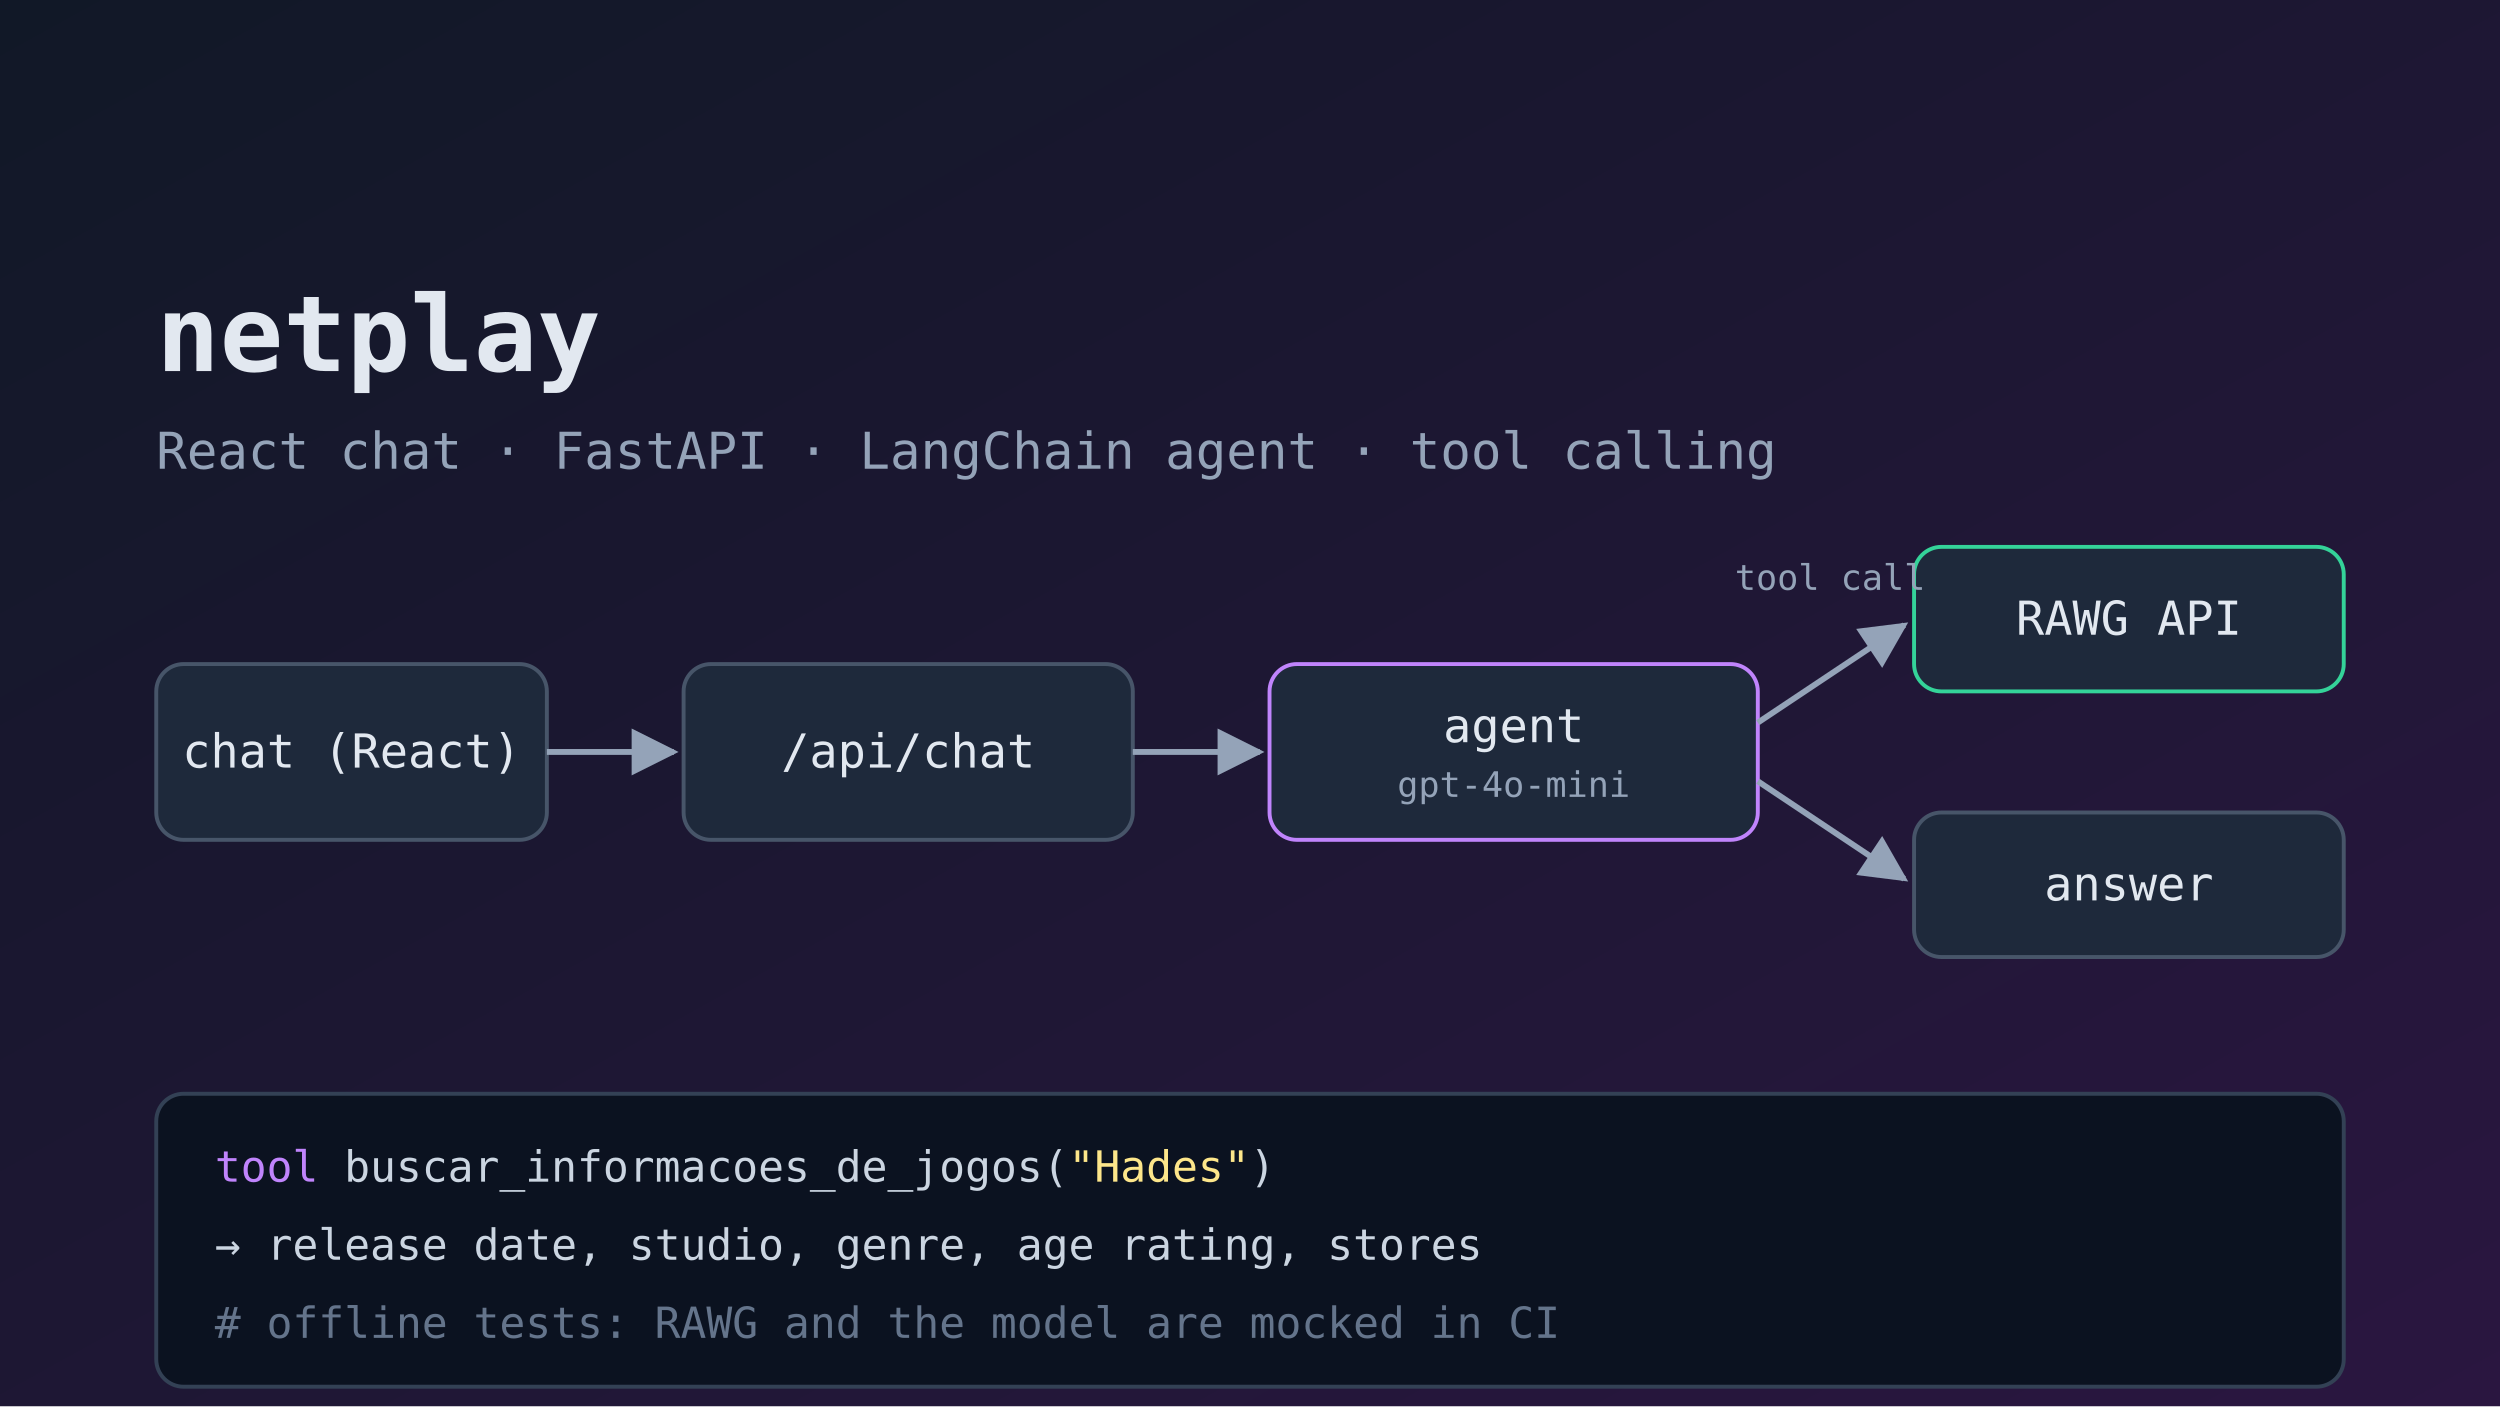
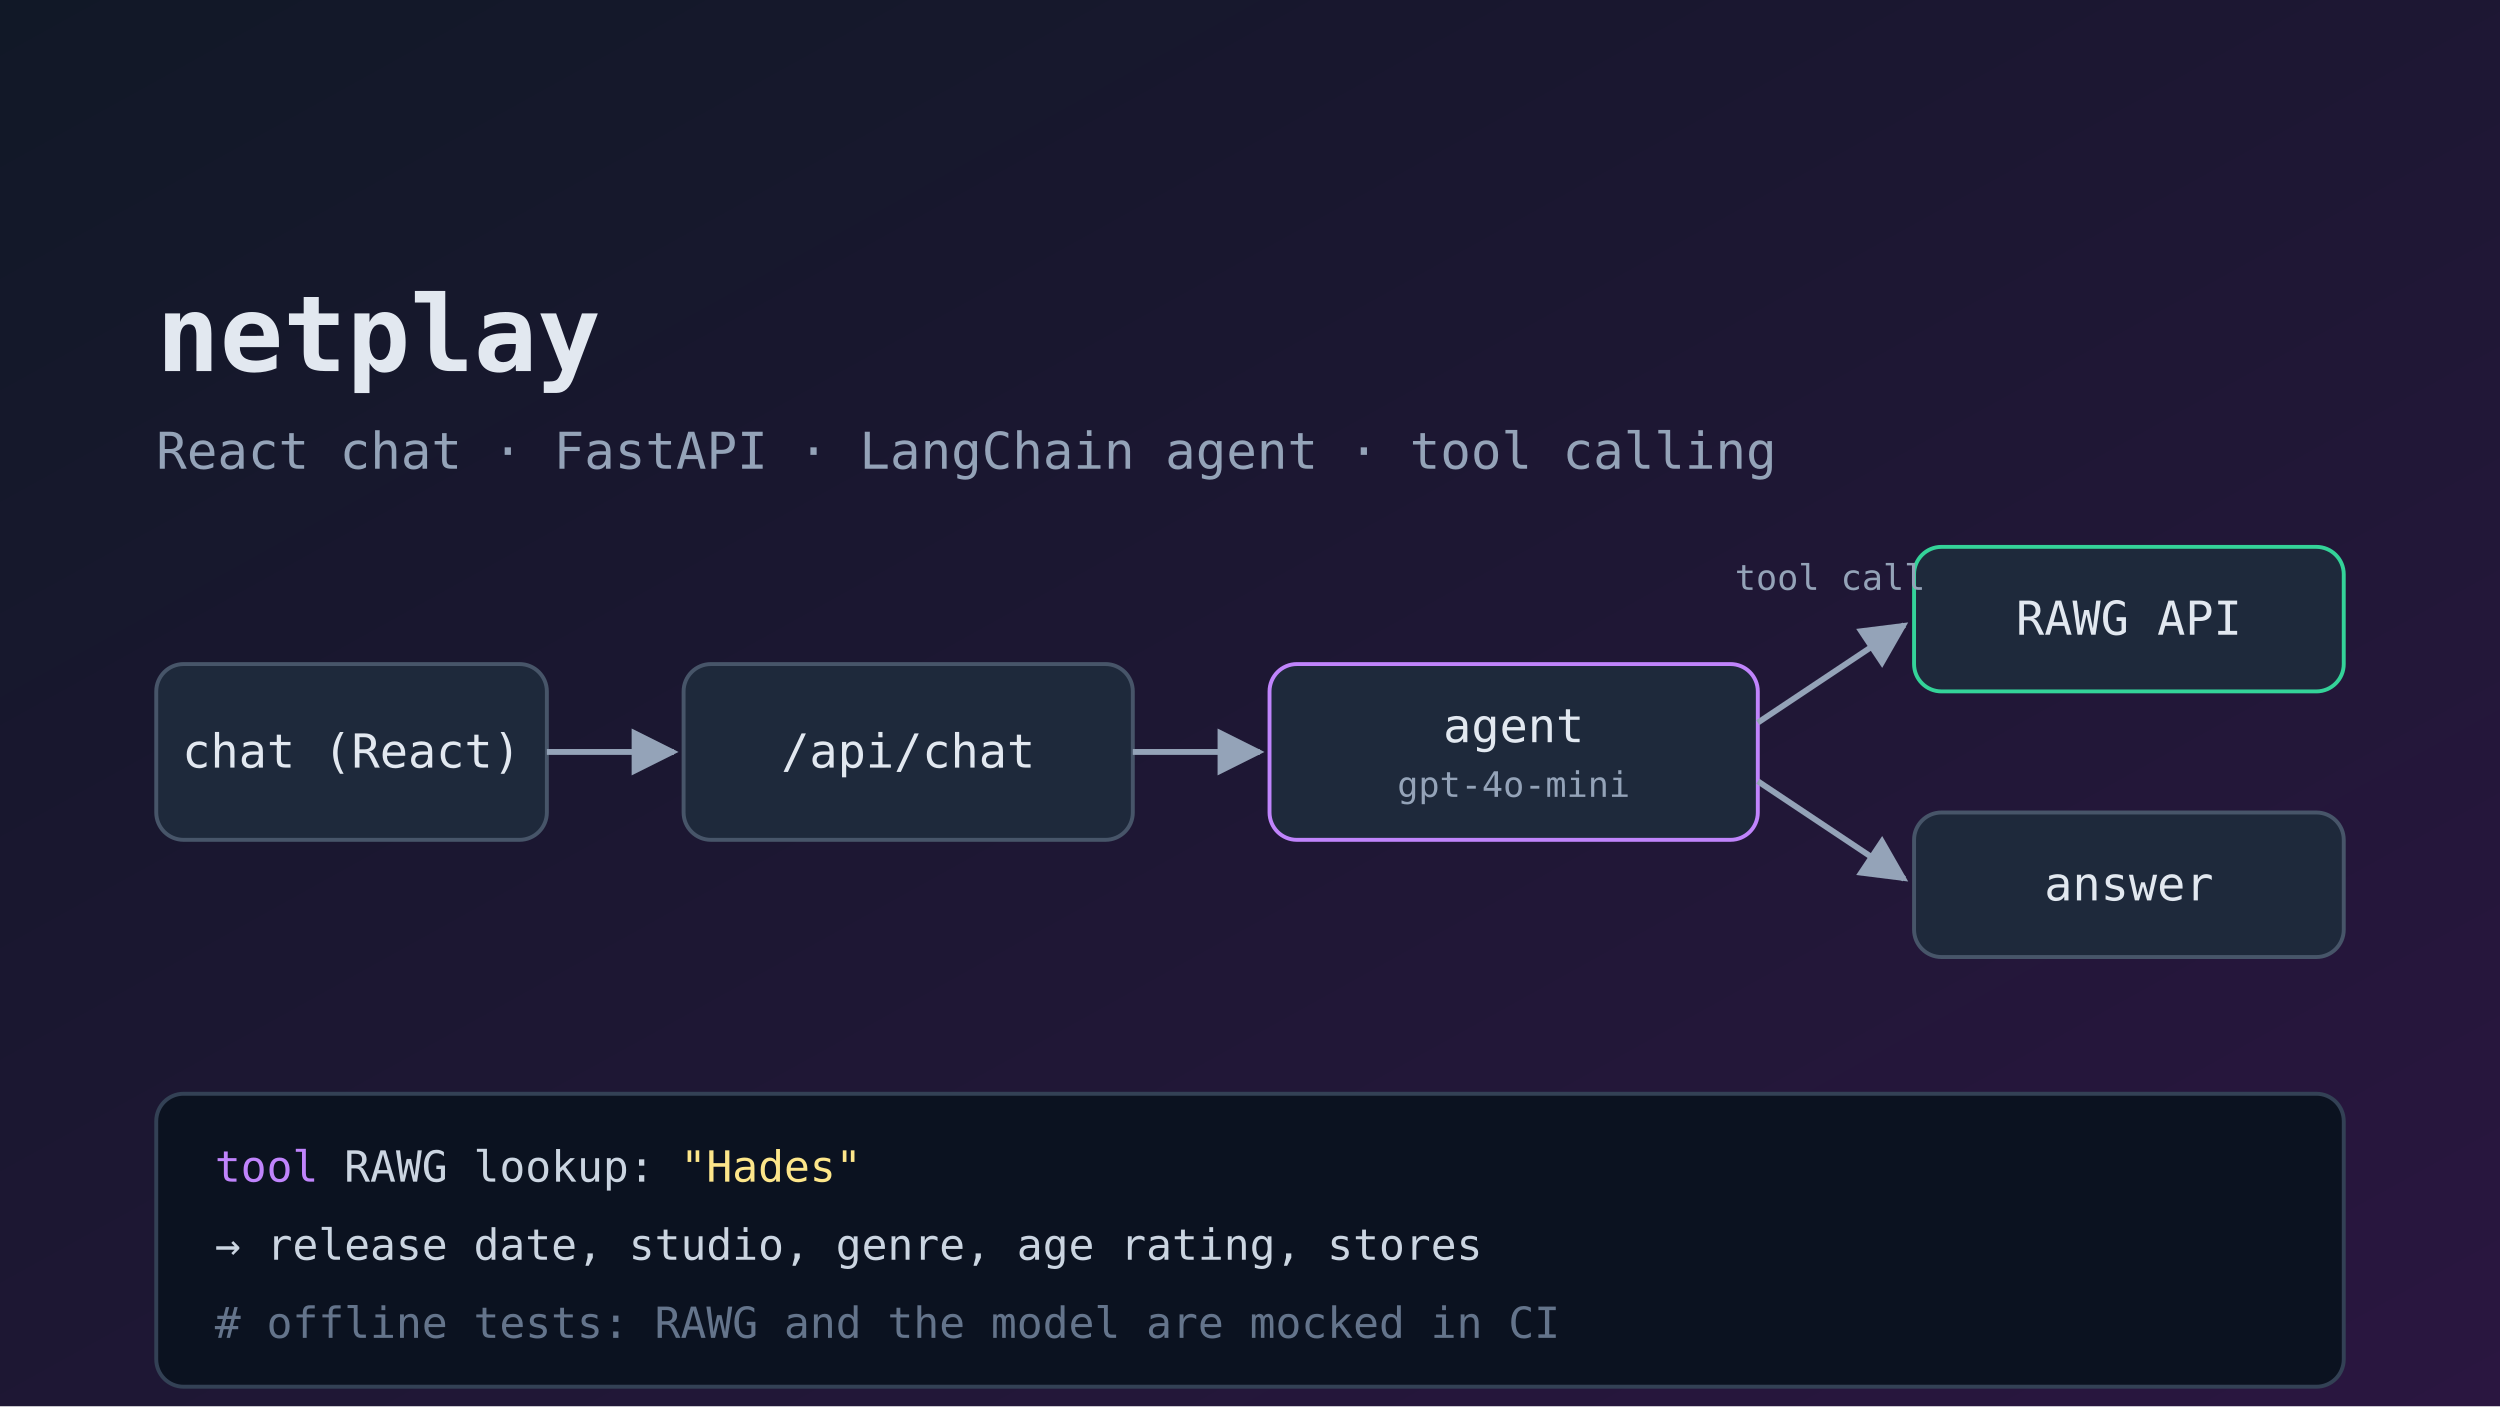
<svg xmlns="http://www.w3.org/2000/svg" viewBox="0 0 1280 720" font-family="ui-monospace, SFMono-Regular, Menlo, Consolas, monospace">
  <defs>
    <linearGradient id="bg" x1="0" y1="0" x2="1" y2="1">
      <stop offset="0" stop-color="#111827" />
      <stop offset="1" stop-color="#2a1640" />
    </linearGradient>
    <marker id="a" viewBox="0 0 10 10" refX="9" refY="5" markerWidth="8" markerHeight="8" orient="auto">
      <path d="M0 0L10 5L0 10z" fill="#94a3b8" />
    </marker>
  </defs>
  <rect width="1280" height="720" fill="url(#bg)" />
  <g transform="translate(0,80)">
    <text x="80" y="110" fill="#e2e8f0" font-size="54" font-weight="700">netplay</text>
    <text x="80" y="160" fill="#94a3b8" font-size="26">React chat · FastAPI · LangChain agent · tool calling</text>
    <g font-size="24" fill="#e2e8f0">
      <rect x="80" y="260" width="200" height="90" rx="14" fill="#1e293b" stroke="#475569" stroke-width="2" />
      <text x="180" y="313" text-anchor="middle">chat (React)</text>
      <rect x="350" y="260" width="230" height="90" rx="14" fill="#1e293b" stroke="#475569" stroke-width="2" />
      <text x="465" y="313" text-anchor="middle">/api/chat</text>
      <rect x="650" y="260" width="250" height="90" rx="14" fill="#1e293b" stroke="#c084fc" stroke-width="2" />
      <text x="775" y="300" text-anchor="middle">agent</text>
      <text x="775" y="328" text-anchor="middle" font-size="18" fill="#94a3b8">gpt-4o-mini</text>
      <rect x="980" y="200" width="220" height="74" rx="14" fill="#1e293b" stroke="#34d399" stroke-width="2" />
      <text x="1090" y="245" text-anchor="middle">RAWG API</text>
      <rect x="980" y="336" width="220" height="74" rx="14" fill="#1e293b" stroke="#475569" stroke-width="2" />
      <text x="1090" y="381" text-anchor="middle">answer</text>
    </g>
    <g stroke="#94a3b8" stroke-width="3" fill="none" marker-end="url(#a)">
      <path d="M280 305H345" />
      <path d="M580 305H645" />
      <path d="M900 290L975 240" />
      <path d="M900 320L975 370" />
    </g>
    <text x="937" y="222" fill="#94a3b8" font-size="18" text-anchor="middle">tool call</text>
    <g font-size="22" fill="#cbd5e1">
      <rect x="80" y="480" width="1120" height="150" rx="14" fill="#0b1220" stroke="#334155" stroke-width="2" />
      <text x="110" y="525">
-         <tspan fill="#c084fc">tool</tspan> buscar_informacoes_de_jogos(<tspan fill="#fde68a">"Hades"</tspan>)</text>
+         <tspan fill="#c084fc">tool</tspan> RAWG lookup: <tspan fill="#fde68a">"Hades"</tspan>
+       </text>
      <text x="110" y="565">  → release date, studio, genre, age rating, stores</text>
      <text x="110" y="605" fill="#64748b"># offline tests: RAWG and the model are mocked in CI</text>
    </g>
  </g>
</svg>
